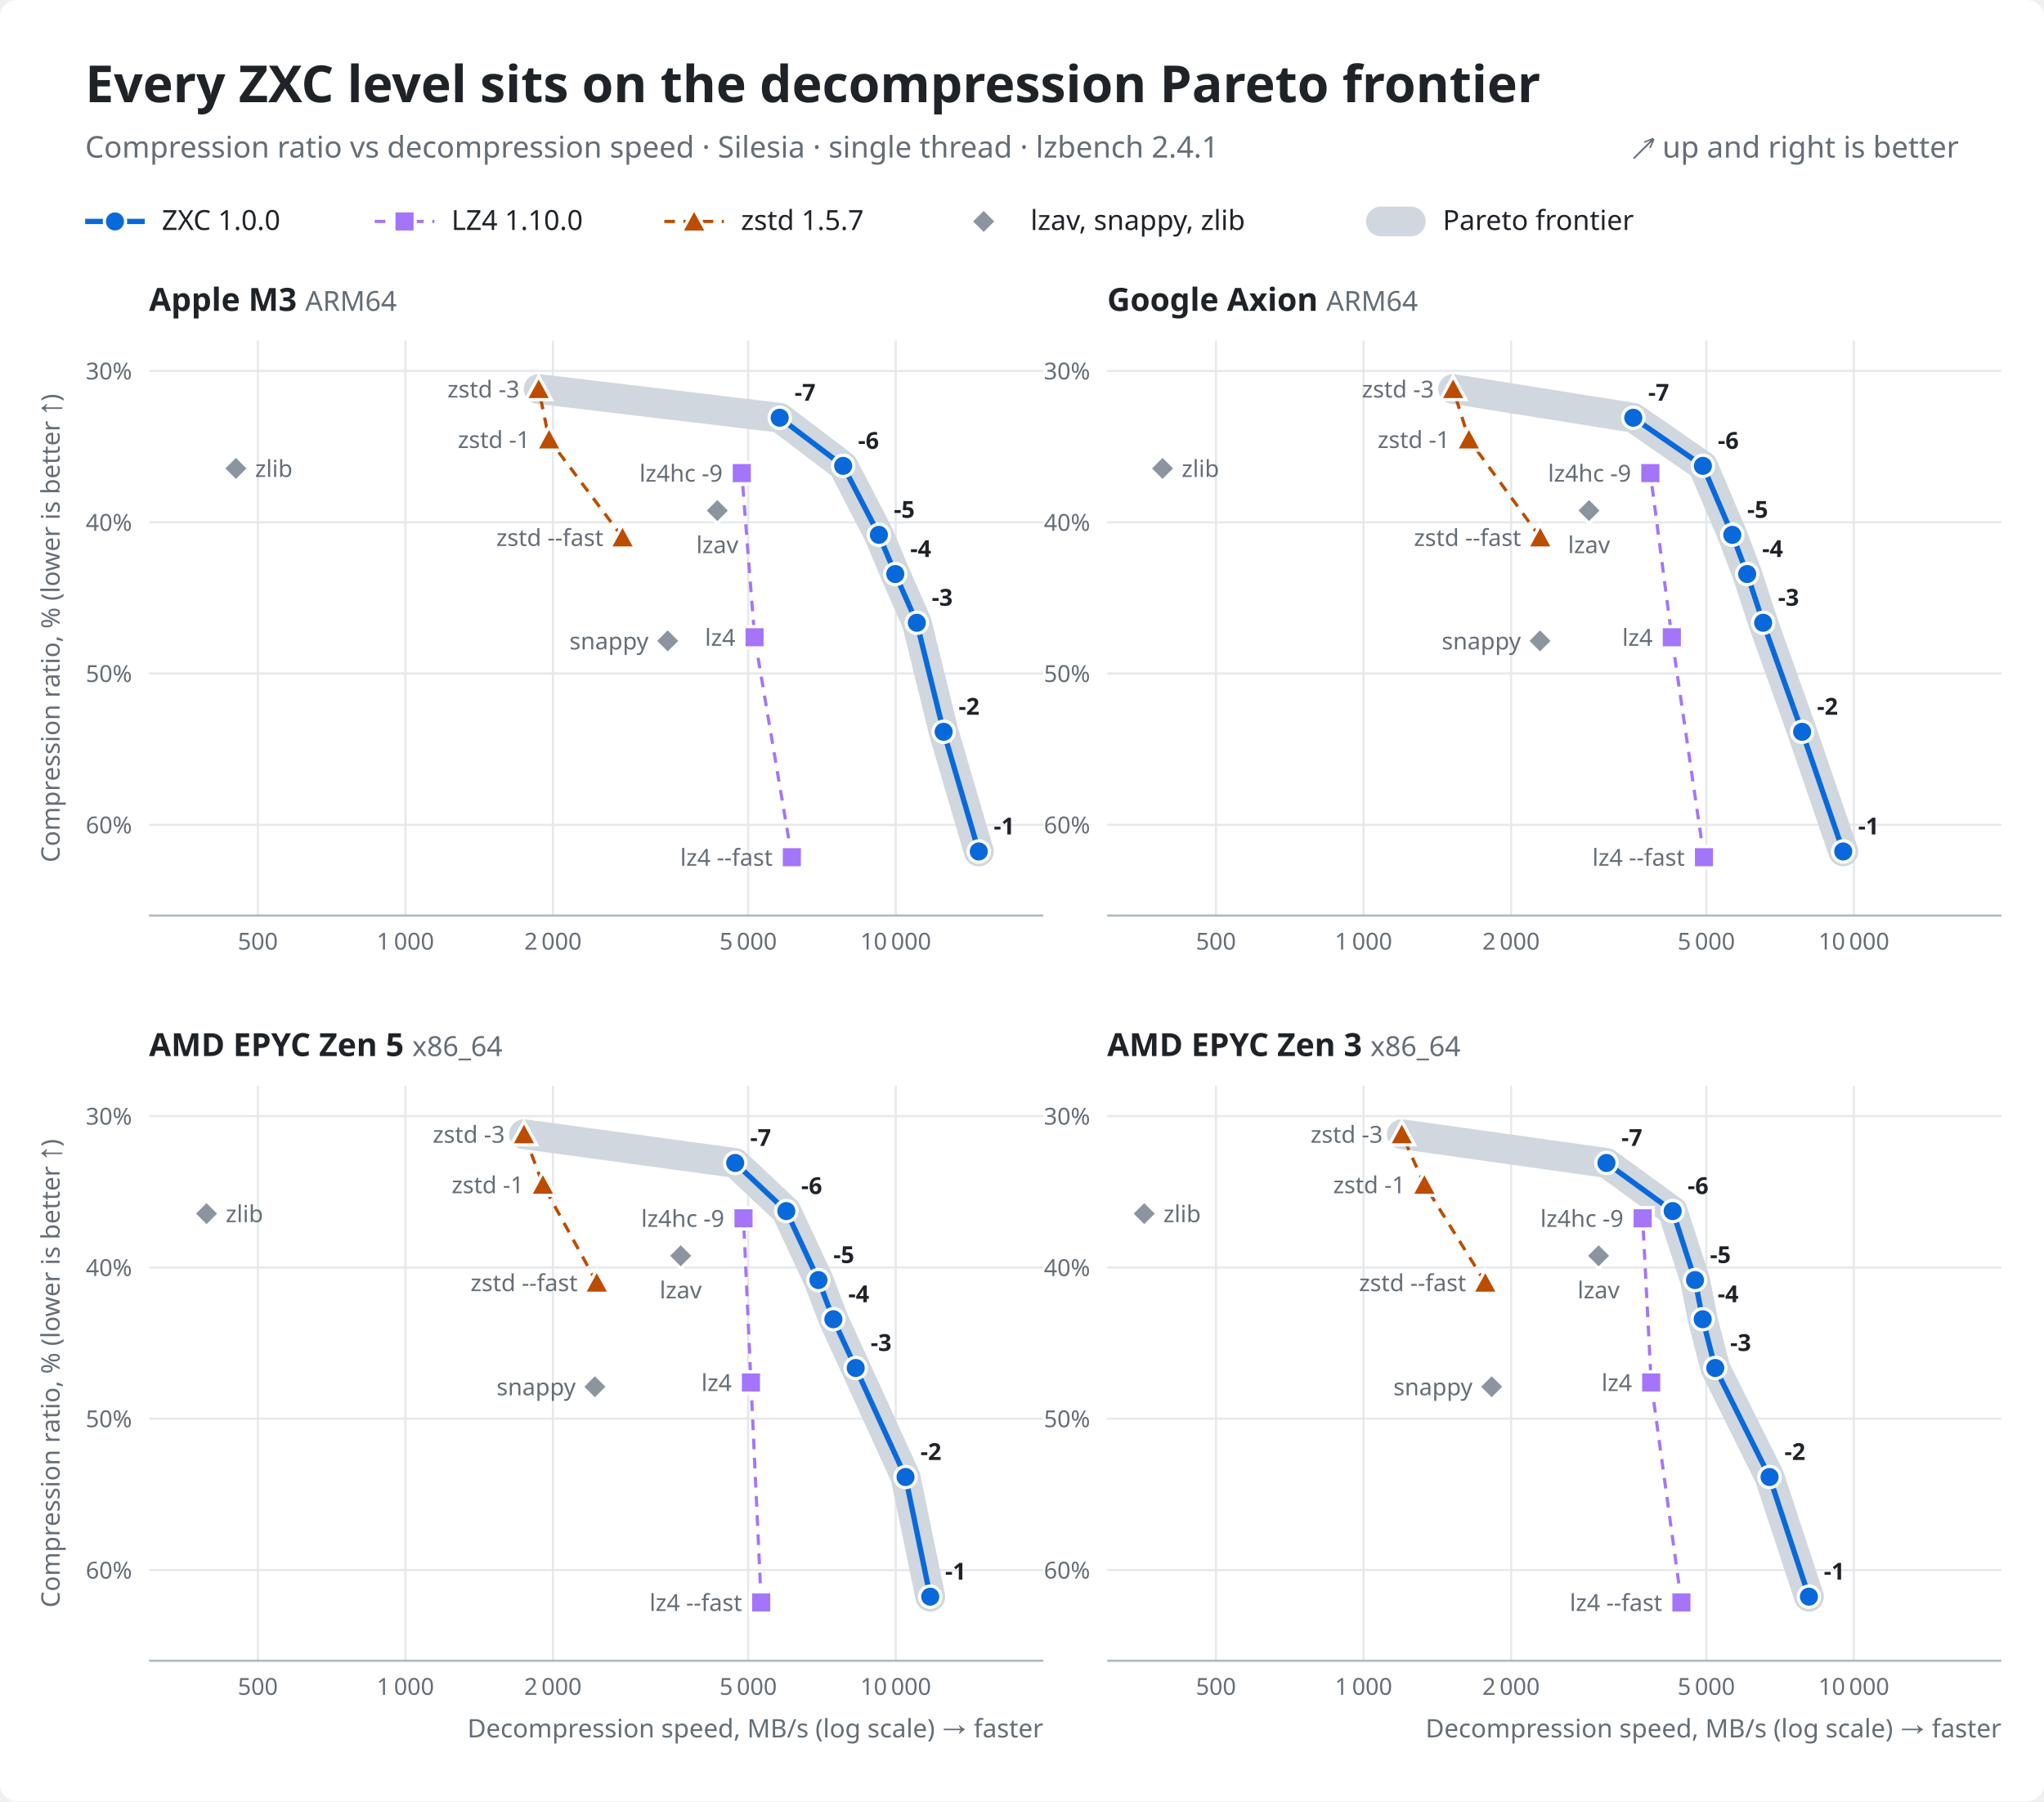
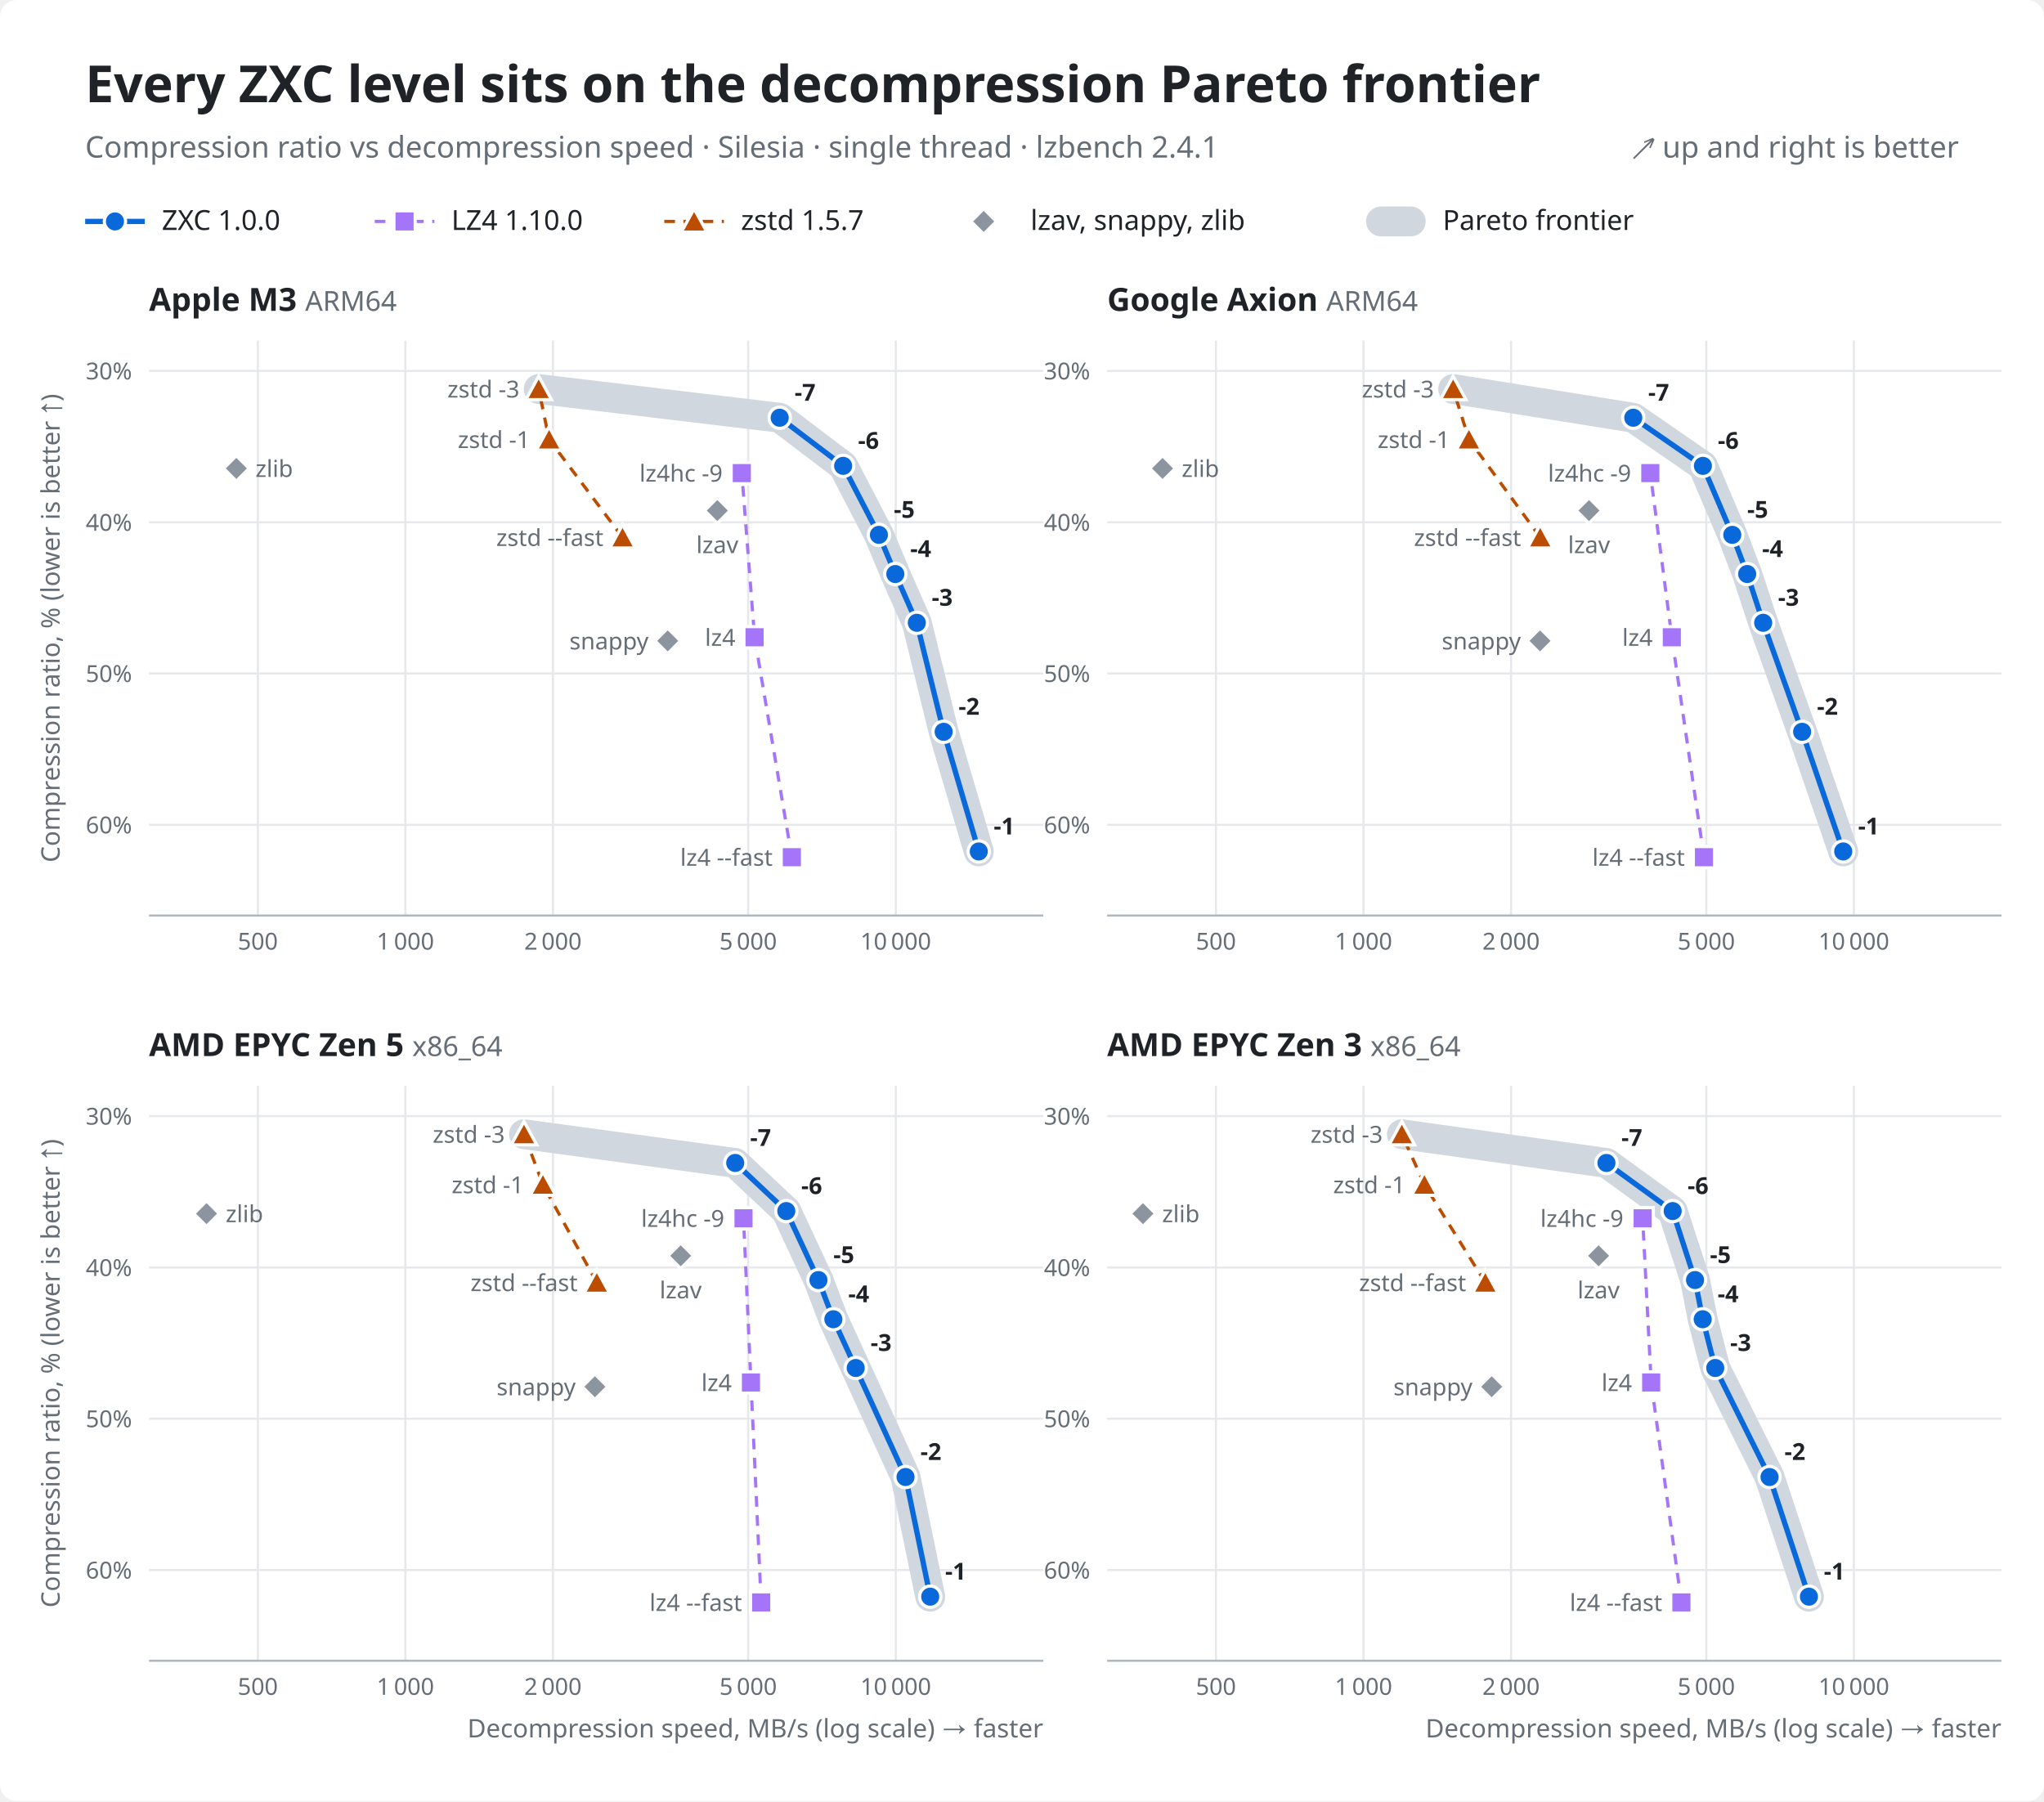
<svg xmlns="http://www.w3.org/2000/svg" viewBox="0 0 960 846" width="960" height="846" role="img" aria-label="Decompression speed versus compression ratio for ZXC, LZ4, zstd, lzav, snappy and zlib on four CPUs, with the Pareto frontier">
  <style>text{font-family:-apple-system,BlinkMacSystemFont,"Segoe UI","Noto Sans",Helvetica,Arial,sans-serif;font-size:11px}.t{font-size:24px;font-weight:700}.st{font-size:14px}.pt{font-size:15px;font-weight:600}.pa{font-size:13px;font-weight:400}.ax{font-size:12px}.b{font-weight:600}.lg{font-size:13px}.num{font-variant-numeric:tabular-nums}.grid,.axis{stroke-width:1}.ring{stroke-width:1.5}.zl{fill:none;stroke-width:2.5;stroke-linejoin:round}.vl{fill:none;stroke-width:1.5;stroke-dasharray:5 4}.ol{fill:none;stroke-width:1.5;stroke-dasharray:5 4}.fr{fill:none;stroke-width:14;stroke-linejoin:round;stroke-linecap:round}.bg{fill:#ffffff}text{fill:#1f2328}.mu{fill:#656d76}.grid{stroke:#e6e8eb}.axis{stroke:#afb8c1}.zl{stroke:#0969da}.zp{fill:#0969da}.gp{fill:#8c959f}.ol{stroke:#bc4c00}.op{fill:#bc4c00}.ring{stroke:#ffffff}.fr{stroke:#d0d7de}.vp{fill:#a475f9}.vl{stroke:#a475f9}@media (prefers-color-scheme:dark){.bg{fill:#0d1117}text{fill:#e6edf3}.mu{fill:#8d96a0}.grid{stroke:#21262d}.axis{stroke:#3d444d}.zl{stroke:#4493f8}.zp{fill:#4493f8}.gp{fill:#6e7681}.ol{stroke:#db6d28}.op{fill:#db6d28}.ring{stroke:#0d1117}.fr{stroke:#30363d}.vp{fill:#bc8cff}.vl{stroke:#bc8cff}}.m{text-anchor:middle}.e{text-anchor:end}</style>
  <rect class="bg" width="960" height="846" rx="8" />
  <text x="40" y="48" class="t">Every ZXC level sits on the decompression Pareto frontier</text>
  <text x="40" y="74" class="st mu">Compression ratio vs decompression speed · Silesia · single thread · lzbench 2.4.1</text>
  <text x="920" y="74" class="st mu e">↗ up and right is better</text>
  <path class="zl" d="M40 104h28" />
  <circle class="zp ring" cx="54" cy="104" r="5" />
  <text x="76" y="108" class="lg">ZXC 1.0.0</text>
  <path class="vl" d="M176 104h28" />
  <rect class="vp ring" x="185" y="99" width="10" height="10" />
  <text x="212" y="108" class="lg">LZ4 1.10.0</text>
  <path class="ol" d="M312 104h28" />
  <path class="op ring" d="M326 98l6 11h-12z" />
  <text x="348" y="108" class="lg">zstd 1.5.7</text>
  <path class="gp ring" d="M462 98l6 6l-6 6l-6-6z" />
  <text x="484" y="108" class="lg">lzav, snappy, zlib</text>
  <path class="fr" d="M648.6 104h14" />
  <text x="677.6" y="108" class="lg">Pareto frontier</text>
  <path class="grid" d="M121.1 160v270" />
  <text x="121.1" y="446" class="mu num m">500</text>
  <path class="grid" d="M190.4 160v270" />
  <text x="190.4" y="446" class="mu num m">1 000</text>
  <path class="grid" d="M259.7 160v270" />
  <text x="259.7" y="446" class="mu num m">2 000</text>
  <path class="grid" d="M351.4 160v270" />
  <text x="351.4" y="446" class="mu num m">5 000</text>
  <path class="grid" d="M420.7 160v270" />
  <text x="420.7" y="446" class="mu num m">10 000</text>
  <path class="grid" d="M70 174.2h420" />
  <text x="62" y="178.2" class="mu num e">30%</text>
  <path class="grid" d="M70 245.3h420" />
  <text x="62" y="249.3" class="mu num e">40%</text>
  <path class="grid" d="M70 316.3h420" />
  <text x="62" y="320.3" class="mu num e">50%</text>
  <path class="grid" d="M70 387.4h420" />
  <text x="62" y="391.4" class="mu num e">60%</text>
  <path class="axis" d="M70 430h420" />
  <text class="ax mu m" transform="translate(28 295) rotate(-90)">Compression ratio, % (lower is better ↑)</text>
  <text x="70" y="146" class="pt">Apple M3 <tspan class="pa mu">ARM64</tspan>
  </text>
  <polyline class="fr" points="459.7,399.9 443.2,343.7 430.6,292.5 420.5,269.6 412.8,251.2 396,218.8 366.2,196.2 253,182.7" />
  <polyline class="vl" points="371.9,402.6 354.4,299.3 348.4,222.2" />
  <rect class="vp ring" x="366.9" y="397.6" width="10" height="10" />
  <text x="362.9" y="406.6" class="mu e">lz4 --fast</text>
  <rect class="vp ring" x="349.4" y="294.3" width="10" height="10" />
  <text x="345.4" y="303.3" class="mu e">lz4</text>
  <rect class="vp ring" x="343.4" y="217.2" width="10" height="10" />
  <text x="339.4" y="226.2" class="mu e">lz4hc -9</text>
  <polyline class="ol" points="292.4,252.4 257.9,206.4 253,182.7" />
  <path class="op ring" d="M292.4 246.4l6 11h-12z" />
  <text x="283.4" y="256.4" class="mu e">zstd --fast</text>
  <path class="op ring" d="M257.9 200.4l6 11h-12z" />
  <text x="248.9" y="210.4" class="mu e">zstd -1</text>
  <path class="op ring" d="M253 176.7l6 11h-12z" />
  <text x="244" y="186.7" class="mu e">zstd -3</text>
  <path class="gp ring" d="M336.9 233.8l6 6l-6 6l-6-6z" />
  <text x="336.9" y="259.8" class="mu m">lzav</text>
  <path class="gp ring" d="M313.6 295l6 6l-6 6l-6-6z" />
  <text x="304.6" y="305" class="mu e">snappy</text>
-   <path class="gp ring" d="M110.8 214l6 6l-6 6l-6-6z" />
-   <text x="119.8" y="224" class="mu">zlib</text>
+   <path class="gp ring" d="M111 214l6 6l-6 6l-6-6z" />
+   <text x="120" y="224" class="mu">zlib</text>
  <polyline class="zl" points="459.7,399.9 443.2,343.7 430.6,292.5 420.5,269.6 412.8,251.2 396,218.8 366.2,196.2" />
  <circle class="zp ring" cx="459.7" cy="399.9" r="5" />
  <text x="466.7" y="391.9" class="b">-1</text>
  <circle class="zp ring" cx="443.2" cy="343.7" r="5" />
  <text x="450.2" y="335.7" class="b">-2</text>
  <circle class="zp ring" cx="430.6" cy="292.5" r="5" />
  <text x="437.6" y="284.5" class="b">-3</text>
  <circle class="zp ring" cx="420.5" cy="269.6" r="5" />
  <text x="427.5" y="261.6" class="b">-4</text>
  <circle class="zp ring" cx="412.8" cy="251.2" r="5" />
  <text x="419.8" y="243.2" class="b">-5</text>
  <circle class="zp ring" cx="396" cy="218.8" r="5" />
  <text x="403" y="210.8" class="b">-6</text>
  <circle class="zp ring" cx="366.2" cy="196.2" r="5" />
  <text x="373.2" y="188.2" class="b">-7</text>
  <path class="grid" d="M571.1 160v270" />
  <text x="571.1" y="446" class="mu num m">500</text>
  <path class="grid" d="M640.4 160v270" />
  <text x="640.4" y="446" class="mu num m">1 000</text>
  <path class="grid" d="M709.7 160v270" />
  <text x="709.7" y="446" class="mu num m">2 000</text>
  <path class="grid" d="M801.4 160v270" />
  <text x="801.4" y="446" class="mu num m">5 000</text>
  <path class="grid" d="M870.7 160v270" />
  <text x="870.7" y="446" class="mu num m">10 000</text>
  <path class="grid" d="M520 174.2h420" />
  <text x="512" y="178.2" class="mu num e">30%</text>
  <path class="grid" d="M520 245.3h420" />
  <text x="512" y="249.3" class="mu num e">40%</text>
  <path class="grid" d="M520 316.3h420" />
  <text x="512" y="320.3" class="mu num e">50%</text>
  <path class="grid" d="M520 387.4h420" />
  <text x="512" y="391.4" class="mu num e">60%</text>
  <path class="axis" d="M520 430h420" />
  <text x="520" y="146" class="pt">Google Axion <tspan class="pa mu">ARM64</tspan>
  </text>
  <polyline class="fr" points="865.7,399.9 846.4,343.7 828.1,292.5 820.6,269.6 813.6,251.2 799.8,218.8 767.1,196.2 682.5,182.7" />
  <polyline class="vl" points="800.3,402.6 785.2,299.3 775.1,222.2" />
  <rect class="vp ring" x="795.3" y="397.6" width="10" height="10" />
  <text x="791.3" y="406.6" class="mu e">lz4 --fast</text>
  <rect class="vp ring" x="780.2" y="294.3" width="10" height="10" />
  <text x="776.2" y="303.3" class="mu e">lz4</text>
  <rect class="vp ring" x="770.1" y="217.2" width="10" height="10" />
  <text x="766.1" y="226.2" class="mu e">lz4hc -9</text>
  <polyline class="ol" points="723.4,252.4 689.9,206.4 682.5,182.7" />
  <path class="op ring" d="M723.4 246.4l6 11h-12z" />
  <text x="714.4" y="256.4" class="mu e">zstd --fast</text>
  <path class="op ring" d="M689.9 200.4l6 11h-12z" />
  <text x="680.9" y="210.4" class="mu e">zstd -1</text>
  <path class="op ring" d="M682.5 176.7l6 11h-12z" />
  <text x="673.5" y="186.7" class="mu e">zstd -3</text>
  <path class="gp ring" d="M746.3 233.8l6 6l-6 6l-6-6z" />
  <text x="746.3" y="259.8" class="mu m">lzav</text>
  <path class="gp ring" d="M723.3 295l6 6l-6 6l-6-6z" />
  <text x="714.3" y="305" class="mu e">snappy</text>
  <path class="gp ring" d="M546 214l6 6l-6 6l-6-6z" />
  <text x="555" y="224" class="mu">zlib</text>
  <polyline class="zl" points="865.7,399.9 846.4,343.7 828.1,292.5 820.6,269.6 813.6,251.2 799.8,218.8 767.1,196.2" />
  <circle class="zp ring" cx="865.7" cy="399.9" r="5" />
  <text x="872.7" y="391.9" class="b">-1</text>
  <circle class="zp ring" cx="846.4" cy="343.7" r="5" />
  <text x="853.4" y="335.7" class="b">-2</text>
  <circle class="zp ring" cx="828.1" cy="292.5" r="5" />
  <text x="835.1" y="284.5" class="b">-3</text>
  <circle class="zp ring" cx="820.6" cy="269.6" r="5" />
  <text x="827.6" y="261.6" class="b">-4</text>
  <circle class="zp ring" cx="813.6" cy="251.2" r="5" />
  <text x="820.6" y="243.2" class="b">-5</text>
  <circle class="zp ring" cx="799.8" cy="218.8" r="5" />
  <text x="806.8" y="210.8" class="b">-6</text>
  <circle class="zp ring" cx="767.1" cy="196.2" r="5" />
  <text x="774.1" y="188.2" class="b">-7</text>
  <path class="grid" d="M121.1 510v270" />
  <text x="121.1" y="796" class="mu num m">500</text>
  <path class="grid" d="M190.4 510v270" />
  <text x="190.4" y="796" class="mu num m">1 000</text>
  <path class="grid" d="M259.7 510v270" />
  <text x="259.7" y="796" class="mu num m">2 000</text>
  <path class="grid" d="M351.4 510v270" />
  <text x="351.4" y="796" class="mu num m">5 000</text>
  <path class="grid" d="M420.7 510v270" />
  <text x="420.7" y="796" class="mu num m">10 000</text>
  <path class="grid" d="M70 524.2h420" />
  <text x="62" y="528.2" class="mu num e">30%</text>
  <path class="grid" d="M70 595.3h420" />
  <text x="62" y="599.3" class="mu num e">40%</text>
  <path class="grid" d="M70 666.3h420" />
  <text x="62" y="670.3" class="mu num e">50%</text>
  <path class="grid" d="M70 737.4h420" />
  <text x="62" y="741.4" class="mu num e">60%</text>
  <path class="axis" d="M70 780h420" />
  <text class="ax mu m" transform="translate(28 645) rotate(-90)">Compression ratio, % (lower is better ↑)</text>
  <text x="490" y="816" class="ax mu e">Decompression speed, MB/s (log scale) → faster</text>
  <text x="70" y="496" class="pt">AMD EPYC Zen 5 <tspan class="pa mu">x86_64</tspan>
  </text>
  <polyline class="fr" points="436.9,749.9 425.3,693.7 401.9,642.5 391.4,619.6 384.4,601.2 369.3,568.8 345.3,546.2 246.1,532.7" />
  <polyline class="vl" points="357.5,752.6 352.7,649.3 349.2,572.2" />
  <rect class="vp ring" x="352.5" y="747.6" width="10" height="10" />
  <text x="348.5" y="756.6" class="mu e">lz4 --fast</text>
  <rect class="vp ring" x="347.7" y="644.3" width="10" height="10" />
  <text x="343.7" y="653.3" class="mu e">lz4</text>
  <rect class="vp ring" x="344.2" y="567.2" width="10" height="10" />
  <text x="340.2" y="576.2" class="mu e">lz4hc -9</text>
  <polyline class="ol" points="280.3,602.4 255,556.4 246.1,532.7" />
  <path class="op ring" d="M280.3 596.4l6 11h-12z" />
  <text x="271.3" y="606.4" class="mu e">zstd --fast</text>
  <path class="op ring" d="M255 550.4l6 11h-12z" />
  <text x="246" y="560.4" class="mu e">zstd -1</text>
  <path class="op ring" d="M246.1 526.7l6 11h-12z" />
  <text x="237.1" y="536.7" class="mu e">zstd -3</text>
  <path class="gp ring" d="M319.7 583.8l6 6l-6 6l-6-6z" />
  <text x="319.7" y="609.8" class="mu m">lzav</text>
  <path class="gp ring" d="M279.4 645.3l6 6l-6 6l-6-6z" />
  <text x="270.4" y="655.3" class="mu e">snappy</text>
  <path class="gp ring" d="M97 564l6 6l-6 6l-6-6z" />
  <text x="106" y="574" class="mu">zlib</text>
  <polyline class="zl" points="436.9,749.9 425.3,693.7 401.9,642.5 391.4,619.6 384.4,601.2 369.3,568.8 345.3,546.2" />
  <circle class="zp ring" cx="436.9" cy="749.9" r="5" />
  <text x="443.9" y="741.9" class="b">-1</text>
  <circle class="zp ring" cx="425.3" cy="693.7" r="5" />
  <text x="432.3" y="685.7" class="b">-2</text>
  <circle class="zp ring" cx="401.9" cy="642.5" r="5" />
  <text x="408.9" y="634.5" class="b">-3</text>
  <circle class="zp ring" cx="391.4" cy="619.6" r="5" />
  <text x="398.4" y="611.6" class="b">-4</text>
  <circle class="zp ring" cx="384.4" cy="601.2" r="5" />
  <text x="391.4" y="593.2" class="b">-5</text>
  <circle class="zp ring" cx="369.3" cy="568.8" r="5" />
  <text x="376.3" y="560.8" class="b">-6</text>
  <circle class="zp ring" cx="345.3" cy="546.2" r="5" />
  <text x="352.3" y="538.2" class="b">-7</text>
  <path class="grid" d="M571.1 510v270" />
  <text x="571.1" y="796" class="mu num m">500</text>
  <path class="grid" d="M640.4 510v270" />
  <text x="640.4" y="796" class="mu num m">1 000</text>
  <path class="grid" d="M709.7 510v270" />
  <text x="709.7" y="796" class="mu num m">2 000</text>
  <path class="grid" d="M801.4 510v270" />
  <text x="801.4" y="796" class="mu num m">5 000</text>
  <path class="grid" d="M870.7 510v270" />
  <text x="870.7" y="796" class="mu num m">10 000</text>
  <path class="grid" d="M520 524.2h420" />
  <text x="512" y="528.2" class="mu num e">30%</text>
  <path class="grid" d="M520 595.3h420" />
  <text x="512" y="599.3" class="mu num e">40%</text>
  <path class="grid" d="M520 666.3h420" />
  <text x="512" y="670.3" class="mu num e">50%</text>
  <path class="grid" d="M520 737.4h420" />
  <text x="512" y="741.4" class="mu num e">60%</text>
  <path class="axis" d="M520 780h420" />
  <text x="940" y="816" class="ax mu e">Decompression speed, MB/s (log scale) → faster</text>
  <text x="520" y="496" class="pt">AMD EPYC Zen 3 <tspan class="pa mu">x86_64</tspan>
  </text>
  <polyline class="fr" points="849.6,749.9 831.1,693.7 805.6,642.5 799.7,619.6 796.1,601.2 785.6,568.8 754.5,546.2 658.4,532.7" />
  <polyline class="vl" points="789.7,752.6 775.5,649.3 771.5,572.2" />
  <rect class="vp ring" x="784.7" y="747.6" width="10" height="10" />
  <text x="780.7" y="756.6" class="mu e">lz4 --fast</text>
  <rect class="vp ring" x="770.5" y="644.3" width="10" height="10" />
  <text x="766.5" y="653.3" class="mu e">lz4</text>
  <rect class="vp ring" x="766.5" y="567.2" width="10" height="10" />
  <text x="762.5" y="576.2" class="mu e">lz4hc -9</text>
  <polyline class="ol" points="697.6,602.4 669,556.4 658.4,532.7" />
  <path class="op ring" d="M697.6 596.4l6 11h-12z" />
  <text x="688.6" y="606.4" class="mu e">zstd --fast</text>
  <path class="op ring" d="M669 550.4l6 11h-12z" />
  <text x="660" y="560.4" class="mu e">zstd -1</text>
  <path class="op ring" d="M658.4 526.7l6 11h-12z" />
  <text x="649.4" y="536.7" class="mu e">zstd -3</text>
  <path class="gp ring" d="M750.8 583.8l6 6l-6 6l-6-6z" />
  <text x="750.8" y="609.8" class="mu m">lzav</text>
  <path class="gp ring" d="M700.6 645.3l6 6l-6 6l-6-6z" />
  <text x="691.6" y="655.3" class="mu e">snappy</text>
-   <path class="gp ring" d="M537.4 564l6 6l-6 6l-6-6z" />
-   <text x="546.4" y="574" class="mu">zlib</text>
+   <path class="gp ring" d="M536.8 564l6 6l-6 6l-6-6z" />
+   <text x="545.8" y="574" class="mu">zlib</text>
  <polyline class="zl" points="849.6,749.9 831.1,693.7 805.6,642.5 799.7,619.6 796.1,601.2 785.6,568.8 754.5,546.2" />
  <circle class="zp ring" cx="849.6" cy="749.9" r="5" />
  <text x="856.6" y="741.9" class="b">-1</text>
  <circle class="zp ring" cx="831.1" cy="693.7" r="5" />
  <text x="838.1" y="685.7" class="b">-2</text>
  <circle class="zp ring" cx="805.6" cy="642.5" r="5" />
  <text x="812.6" y="634.5" class="b">-3</text>
  <circle class="zp ring" cx="799.7" cy="619.6" r="5" />
  <text x="806.7" y="611.6" class="b">-4</text>
  <circle class="zp ring" cx="796.1" cy="601.2" r="5" />
  <text x="803.1" y="593.2" class="b">-5</text>
  <circle class="zp ring" cx="785.6" cy="568.8" r="5" />
  <text x="792.6" y="560.8" class="b">-6</text>
  <circle class="zp ring" cx="754.5" cy="546.2" r="5" />
  <text x="761.5" y="538.2" class="b">-7</text>
</svg>
